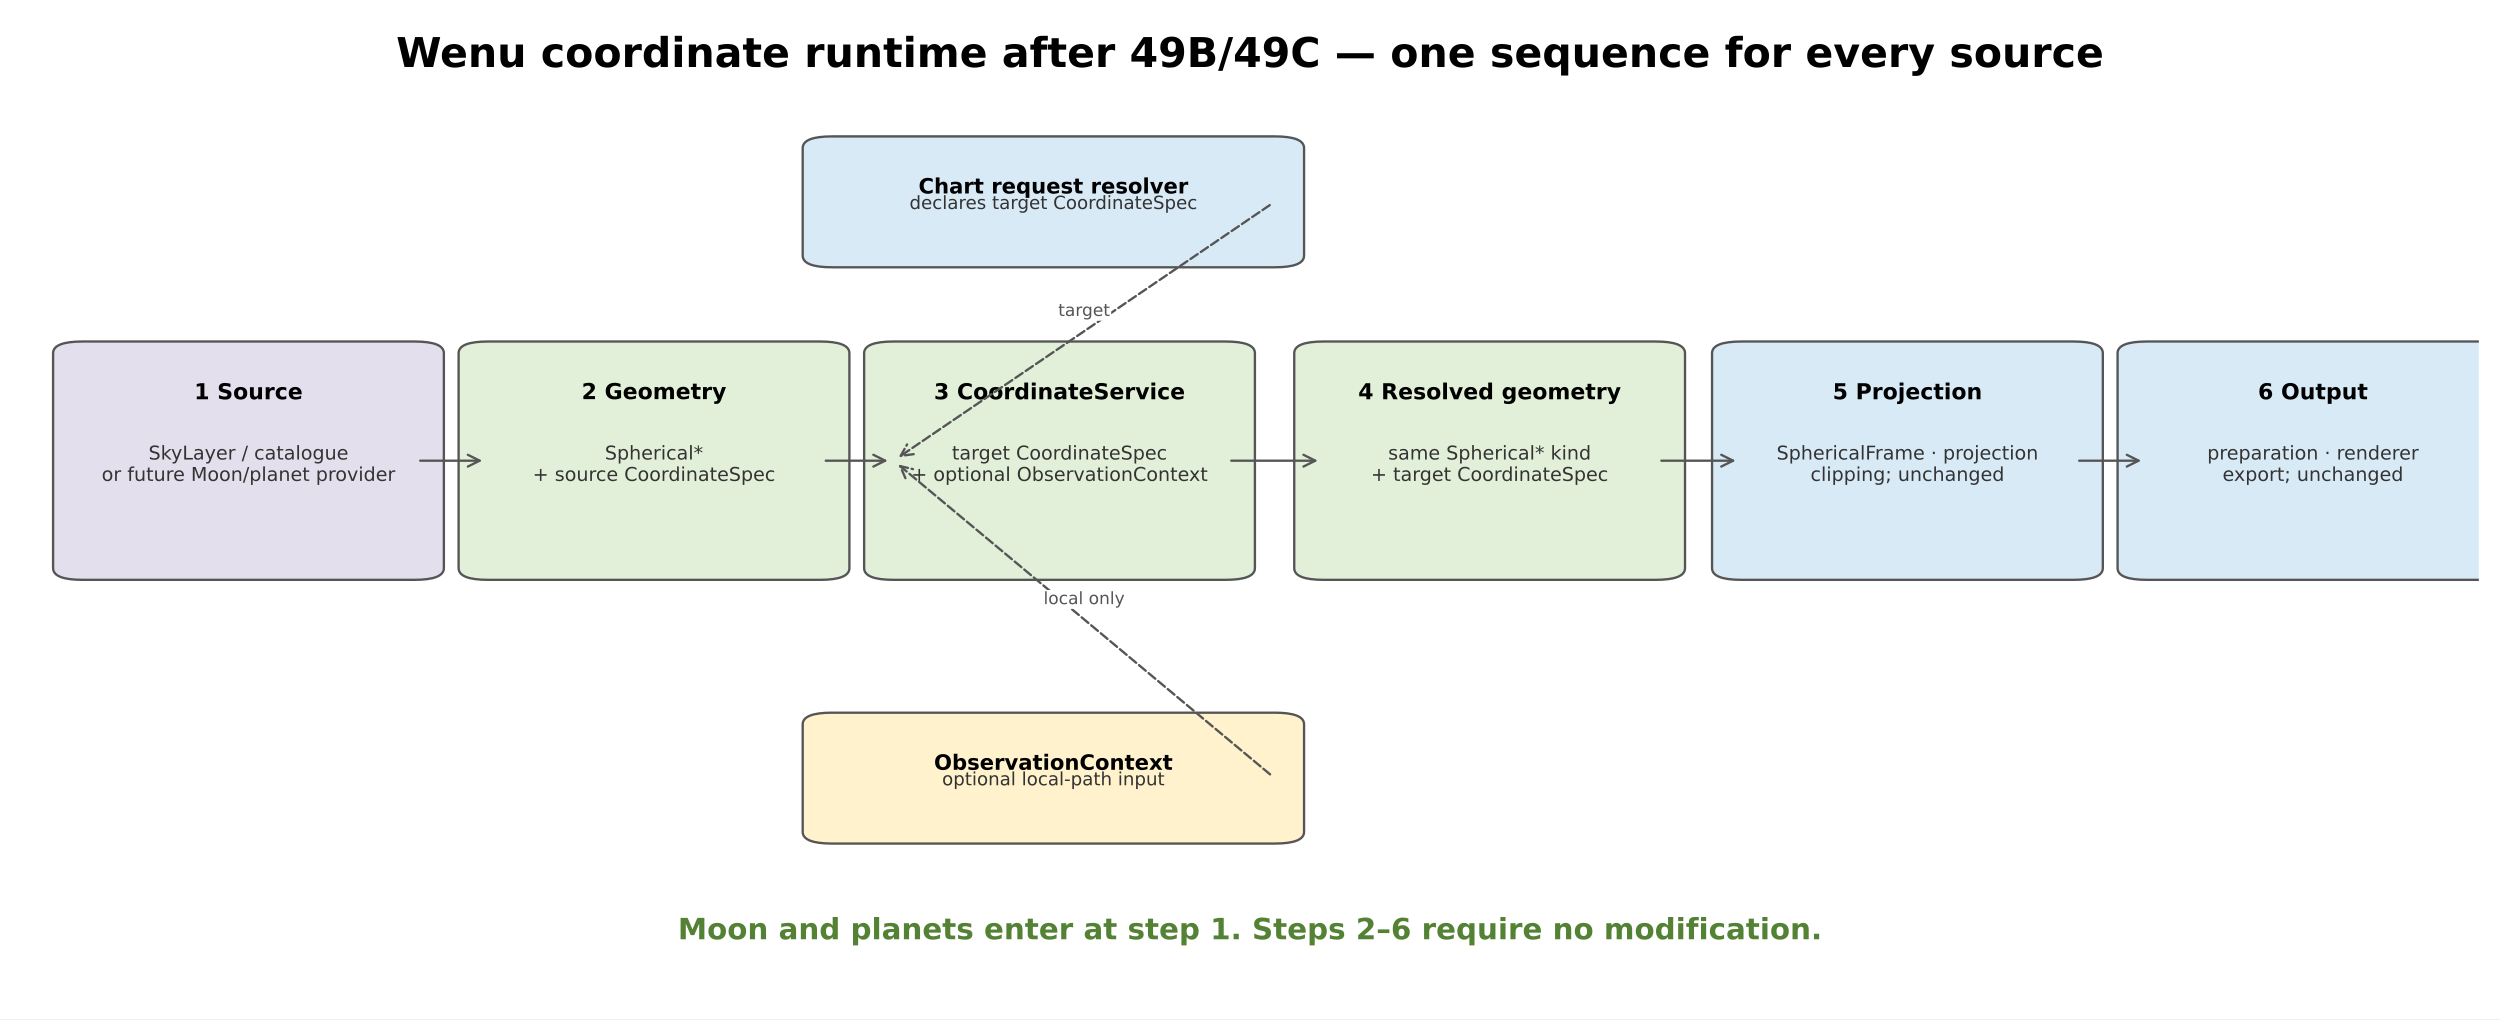
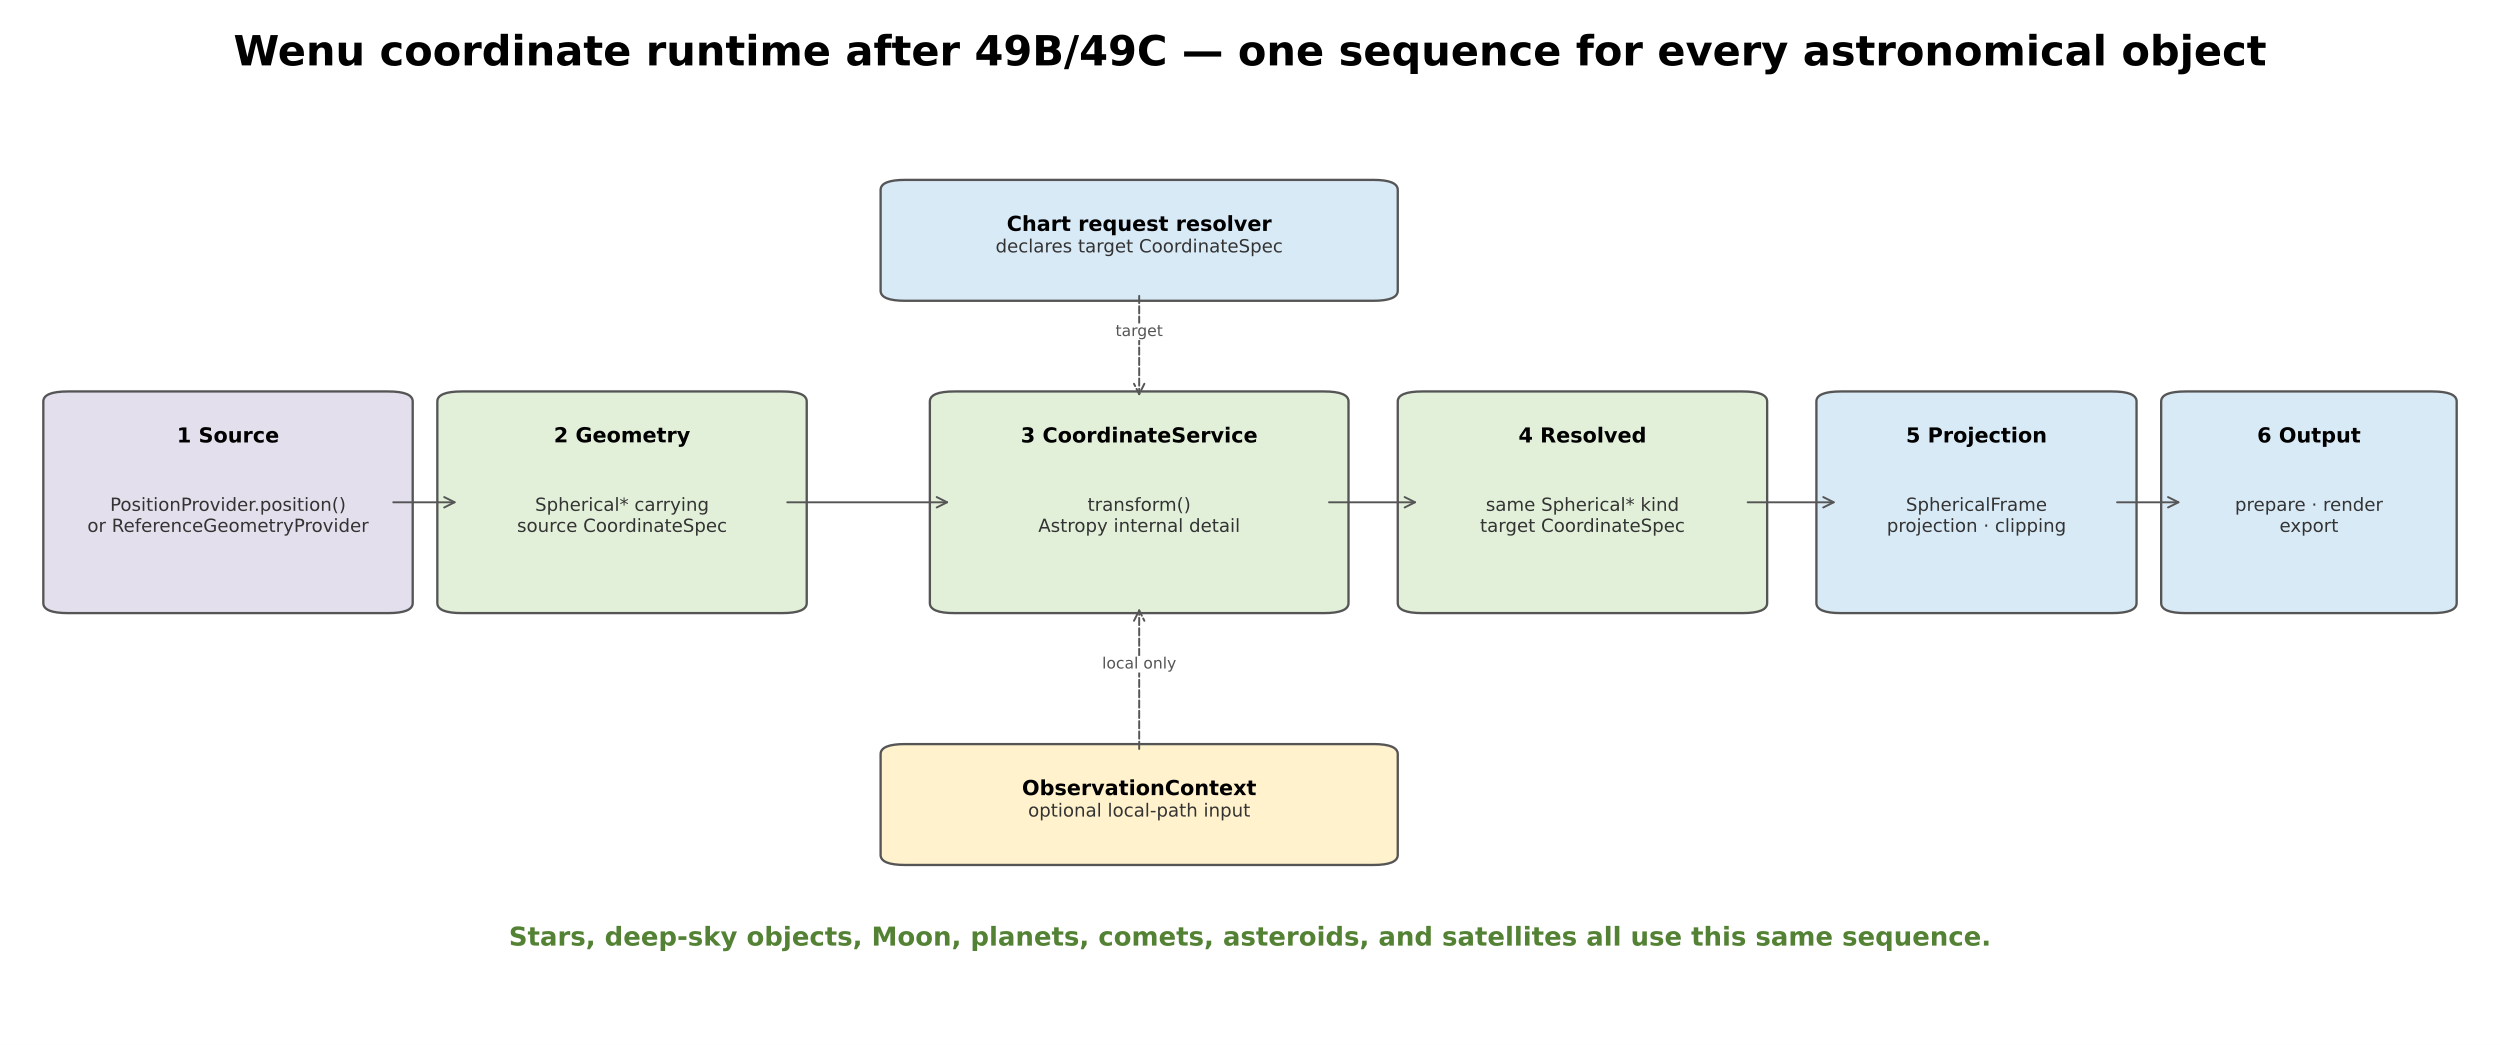
- <svg xmlns="http://www.w3.org/2000/svg" width="851.4pt" height="347.04pt" viewBox="0 0 851.4 347.04" version="1.1">
+ <svg xmlns="http://www.w3.org/2000/svg" width="963pt" height="402.48pt" viewBox="0 0 963 402.48" version="1.1">
  <defs>
    <style type="text/css">*{stroke-linejoin: round; stroke-linecap: butt}</style>
  </defs>
  <g id="figure_1">
    <g id="patch_1">
-       <path d="M 0 347.04  L 851.4 347.04  L 851.4 -0  L 0 -0  z " style="fill: #ffffff" />
+       <path d="M 0 402.48  L 963 402.48  L 963 -0  L 0 -0  z " style="fill: #ffffff" />
    </g>
    <g id="axes_1">
      <g id="patch_2">
-         <path d="M 28.125 197.47  L 141.12 197.47  Q 151.164 197.47 151.164 193.478  L 151.164 120.298  Q 151.164 116.306 141.12 116.306  L 28.125 116.306  Q 18.081 116.306 18.081 120.298  L 18.081 193.478  Q 18.081 197.47 28.125 197.47  z " clip-path="url(#p1ac96042ca)" style="fill: #e4dfec; stroke: #555555; stroke-width: 0.8; stroke-linejoin: miter" />
+         <path d="M 26.172 236.167  L 149.49 236.167  Q 158.976 236.167 158.976 232.286  L 158.976 154.67  Q 158.976 150.79 149.49 150.79  L 26.172 150.79  Q 16.686 150.79 16.686 154.67  L 16.686 232.286  Q 16.686 236.167 26.172 236.167  z " clip-path="url(#pca6c18113f)" style="fill: #e4dfec; stroke: #555555; stroke-width: 0.9; stroke-linejoin: miter" />
      </g>
      <g id="patch_3">
-         <path d="M 166.23 197.47  L 279.225 197.47  Q 289.269 197.47 289.269 193.478  L 289.269 120.298  Q 289.269 116.306 279.225 116.306  L 166.23 116.306  Q 156.186 116.306 156.186 120.298  L 156.186 193.478  Q 156.186 197.47 166.23 197.47  z " clip-path="url(#p1ac96042ca)" style="fill: #e2f0d9; stroke: #555555; stroke-width: 0.8; stroke-linejoin: miter" />
+         <path d="M 177.948 236.167  L 301.266 236.167  Q 310.752 236.167 310.752 232.286  L 310.752 154.67  Q 310.752 150.79 301.266 150.79  L 177.948 150.79  Q 168.462 150.79 168.462 154.67  L 168.462 232.286  Q 168.462 236.167 177.948 236.167  z " clip-path="url(#pca6c18113f)" style="fill: #e2f0d9; stroke: #555555; stroke-width: 0.9; stroke-linejoin: miter" />
      </g>
      <g id="patch_4">
-         <path d="M 304.335 197.47  L 417.33 197.47  Q 427.374 197.47 427.374 193.478  L 427.374 120.298  Q 427.374 116.306 417.33 116.306  L 304.335 116.306  Q 294.291 116.306 294.291 120.298  L 294.291 193.478  Q 294.291 197.47 304.335 197.47  z " clip-path="url(#p1ac96042ca)" style="fill: #e2f0d9; stroke: #555555; stroke-width: 0.8; stroke-linejoin: miter" />
+         <path d="M 367.668 236.167  L 509.958 236.167  Q 519.444 236.167 519.444 232.286  L 519.444 154.67  Q 519.444 150.79 509.958 150.79  L 367.668 150.79  Q 358.182 150.79 358.182 154.67  L 358.182 232.286  Q 358.182 236.167 367.668 236.167  z " clip-path="url(#pca6c18113f)" style="fill: #e2f0d9; stroke: #555555; stroke-width: 0.9; stroke-linejoin: miter" />
      </g>
      <g id="patch_5">
-         <path d="M 450.81 197.47  L 563.805 197.47  Q 573.849 197.47 573.849 193.478  L 573.849 120.298  Q 573.849 116.306 563.805 116.306  L 450.81 116.306  Q 440.766 116.306 440.766 120.298  L 440.766 193.478  Q 440.766 197.47 450.81 197.47  z " clip-path="url(#p1ac96042ca)" style="fill: #e2f0d9; stroke: #555555; stroke-width: 0.8; stroke-linejoin: miter" />
+         <path d="M 547.902 236.167  L 671.22 236.167  Q 680.706 236.167 680.706 232.286  L 680.706 154.67  Q 680.706 150.79 671.22 150.79  L 547.902 150.79  Q 538.416 150.79 538.416 154.67  L 538.416 232.286  Q 538.416 236.167 547.902 236.167  z " clip-path="url(#pca6c18113f)" style="fill: #e2f0d9; stroke: #555555; stroke-width: 0.9; stroke-linejoin: miter" />
      </g>
      <g id="patch_6">
-         <path d="M 593.1 197.47  L 706.095 197.47  Q 716.139 197.47 716.139 193.478  L 716.139 120.298  Q 716.139 116.306 706.095 116.306  L 593.1 116.306  Q 583.056 116.306 583.056 120.298  L 583.056 193.478  Q 583.056 197.47 593.1 197.47  z " clip-path="url(#p1ac96042ca)" style="fill: #d9eaf7; stroke: #555555; stroke-width: 0.8; stroke-linejoin: miter" />
+         <path d="M 709.164 236.167  L 813.51 236.167  Q 822.996 236.167 822.996 232.286  L 822.996 154.67  Q 822.996 150.79 813.51 150.79  L 709.164 150.79  Q 699.678 150.79 699.678 154.67  L 699.678 232.286  Q 699.678 236.167 709.164 236.167  z " clip-path="url(#pca6c18113f)" style="fill: #d9eaf7; stroke: #555555; stroke-width: 0.9; stroke-linejoin: miter" />
      </g>
      <g id="patch_7">
-         <path d="M 731.205 197.47  L 844.2 197.47  Q 854.244 197.47 854.244 193.478  L 854.244 120.298  Q 854.244 116.306 844.2 116.306  L 731.205 116.306  Q 721.161 116.306 721.161 120.298  L 721.161 193.478  Q 721.161 197.47 731.205 197.47  z " clip-path="url(#p1ac96042ca)" style="fill: #d9eaf7; stroke: #555555; stroke-width: 0.8; stroke-linejoin: miter" />
+         <path d="M 841.968 236.167  L 936.828 236.167  Q 946.314 236.167 946.314 232.286  L 946.314 154.67  Q 946.314 150.79 936.828 150.79  L 841.968 150.79  Q 832.482 150.79 832.482 154.67  L 832.482 232.286  Q 832.482 236.167 841.968 236.167  z " clip-path="url(#pca6c18113f)" style="fill: #d9eaf7; stroke: #555555; stroke-width: 0.9; stroke-linejoin: miter" />
      </g>
      <g id="patch_8">
-         <path d="M 283.41 91.025  L 434.07 91.025  Q 444.114 91.025 444.114 87.034  L 444.114 50.443  Q 444.114 46.452 434.07 46.452  L 283.41 46.452  Q 273.366 46.452 273.366 50.443  L 273.366 87.034  Q 273.366 91.025 283.41 91.025  z " clip-path="url(#p1ac96042ca)" style="fill: #d9eaf7; stroke: #555555; stroke-width: 0.8; stroke-linejoin: miter" />
+         <path d="M 348.696 115.862  L 528.93 115.862  Q 538.416 115.862 538.416 111.982  L 538.416 73.174  Q 538.416 69.293 528.93 69.293  L 348.696 69.293  Q 339.21 69.293 339.21 73.174  L 339.21 111.982  Q 339.21 115.862 348.696 115.862  z " clip-path="url(#pca6c18113f)" style="fill: #d9eaf7; stroke: #555555; stroke-width: 0.9; stroke-linejoin: miter" />
      </g>
      <g id="patch_9">
-         <path d="M 283.41 287.283  L 434.07 287.283  Q 444.114 287.283 444.114 283.291  L 444.114 246.701  Q 444.114 242.709 434.07 242.709  L 283.41 242.709  Q 273.366 242.709 273.366 246.701  L 273.366 283.291  Q 273.366 287.283 283.41 287.283  z " clip-path="url(#p1ac96042ca)" style="fill: #fff2cc; stroke: #555555; stroke-width: 0.8; stroke-linejoin: miter" />
+         <path d="M 348.696 333.187  L 528.93 333.187  Q 538.416 333.187 538.416 329.306  L 538.416 290.498  Q 538.416 286.618 528.93 286.618  L 348.696 286.618  Q 339.21 286.618 339.21 290.498  L 339.21 329.306  Q 339.21 333.187 348.696 333.187  z " clip-path="url(#pca6c18113f)" style="fill: #fff2cc; stroke: #555555; stroke-width: 0.9; stroke-linejoin: miter" />
      </g>
      <g id="text_1">
-         <text style="font-weight: 700; font-size: 14px; font-family: 'DejaVu Sans', 'Bitstream Vera Sans', 'Computer Modern Sans Serif', 'Lucida Grande', 'Verdana', 'Geneva', 'Lucid', 'Arial', 'Helvetica', 'Avant Garde', sans-serif; text-anchor: middle" x="425.7" y="22.827" transform="rotate(-0 425.7 22.82741)">Wenu coordinate runtime after 49B/49C — one sequence for every source</text>
+         <text style="font-weight: 700; font-size: 16px; font-family: 'DejaVu Sans', 'Bitstream Vera Sans', 'Computer Modern Sans Serif', 'Lucida Grande', 'Verdana', 'Geneva', 'Lucid', 'Arial', 'Helvetica', 'Avant Garde', sans-serif; text-anchor: middle" x="481.5" y="25.179" transform="rotate(-0 481.5 25.1787)">Wenu coordinate runtime after 49B/49C — one sequence for every astronomical object</text>
      </g>
      <g id="text_2">
-         <text style="font-weight: 700; font-size: 7.5px; font-family: 'DejaVu Sans', 'Bitstream Vera Sans', 'Computer Modern Sans Serif', 'Lucida Grande', 'Verdana', 'Geneva', 'Lucid', 'Arial', 'Helvetica', 'Avant Garde', sans-serif; text-anchor: middle" x="84.623" y="135.976" transform="rotate(-0 84.6225 135.9756)">1  Source</text>
+         <text style="font-weight: 700; font-size: 8px; font-family: 'DejaVu Sans', 'Bitstream Vera Sans', 'Computer Modern Sans Serif', 'Lucida Grande', 'Verdana', 'Geneva', 'Lucid', 'Arial', 'Helvetica', 'Avant Garde', sans-serif; text-anchor: middle" x="87.831" y="170.451" transform="rotate(-0 87.831 170.4512)">1  Source</text>
      </g>
      <g id="text_3">
-         <text style="font-size: 6.5px; font-family: 'DejaVu Sans', 'Bitstream Vera Sans', 'Computer Modern Sans Serif', 'Lucida Grande', 'Verdana', 'Geneva', 'Lucid', 'Arial', 'Helvetica', 'Avant Garde', sans-serif; fill: #333333" transform="translate(50.59043 156.5059)">SkyLayer / catalogue</text>
-         <text style="font-size: 6.5px; font-family: 'DejaVu Sans', 'Bitstream Vera Sans', 'Computer Modern Sans Serif', 'Lucida Grande', 'Verdana', 'Geneva', 'Lucid', 'Arial', 'Helvetica', 'Avant Garde', sans-serif; fill: #333333" transform="translate(34.63141 163.7845)">or future Moon/planet provider</text>
+         <text style="font-size: 7px; font-family: 'DejaVu Sans', 'Bitstream Vera Sans', 'Computer Modern Sans Serif', 'Lucida Grande', 'Verdana', 'Geneva', 'Lucid', 'Arial', 'Helvetica', 'Avant Garde', sans-serif; fill: #333333" transform="translate(42.40975 196.7909)">PositionProvider.position()</text>
+         <text style="font-size: 7px; font-family: 'DejaVu Sans', 'Bitstream Vera Sans', 'Computer Modern Sans Serif', 'Lucida Grande', 'Verdana', 'Geneva', 'Lucid', 'Arial', 'Helvetica', 'Avant Garde', sans-serif; fill: #333333" transform="translate(33.65319 204.8953)">or ReferenceGeometryProvider</text>
      </g>
      <g id="text_4">
-         <text style="font-weight: 700; font-size: 7.5px; font-family: 'DejaVu Sans', 'Bitstream Vera Sans', 'Computer Modern Sans Serif', 'Lucida Grande', 'Verdana', 'Geneva', 'Lucid', 'Arial', 'Helvetica', 'Avant Garde', sans-serif; text-anchor: middle" x="222.727" y="135.917" transform="rotate(-0 222.7275 135.917)">2  Geometry</text>
+         <text style="font-weight: 700; font-size: 8px; font-family: 'DejaVu Sans', 'Bitstream Vera Sans', 'Computer Modern Sans Serif', 'Lucida Grande', 'Verdana', 'Geneva', 'Lucid', 'Arial', 'Helvetica', 'Avant Garde', sans-serif; text-anchor: middle" x="239.607" y="170.389" transform="rotate(-0 239.607 170.3887)">2  Geometry</text>
      </g>
      <g id="text_5">
-         <text style="font-size: 6.5px; font-family: 'DejaVu Sans', 'Bitstream Vera Sans', 'Computer Modern Sans Serif', 'Lucida Grande', 'Verdana', 'Geneva', 'Lucid', 'Arial', 'Helvetica', 'Avant Garde', sans-serif; fill: #333333" transform="translate(205.9961 156.5059)">Spherical*</text>
-         <text style="font-size: 6.5px; font-family: 'DejaVu Sans', 'Bitstream Vera Sans', 'Computer Modern Sans Serif', 'Lucida Grande', 'Verdana', 'Geneva', 'Lucid', 'Arial', 'Helvetica', 'Avant Garde', sans-serif; fill: #333333" transform="translate(181.417 163.7845)">+ source CoordinateSpec</text>
+         <text style="font-size: 7px; font-family: 'DejaVu Sans', 'Bitstream Vera Sans', 'Computer Modern Sans Serif', 'Lucida Grande', 'Verdana', 'Geneva', 'Lucid', 'Arial', 'Helvetica', 'Avant Garde', sans-serif; fill: #333333" transform="translate(206.1065 196.7909)">Spherical* carrying</text>
+         <text style="font-size: 7px; font-family: 'DejaVu Sans', 'Bitstream Vera Sans', 'Computer Modern Sans Serif', 'Lucida Grande', 'Verdana', 'Geneva', 'Lucid', 'Arial', 'Helvetica', 'Avant Garde', sans-serif; fill: #333333" transform="translate(199.164 204.8953)">source CoordinateSpec</text>
      </g>
      <g id="text_6">
-         <text style="font-weight: 700; font-size: 7.5px; font-family: 'DejaVu Sans', 'Bitstream Vera Sans', 'Computer Modern Sans Serif', 'Lucida Grande', 'Verdana', 'Geneva', 'Lucid', 'Arial', 'Helvetica', 'Avant Garde', sans-serif; text-anchor: middle" x="360.832" y="135.976" transform="rotate(-0 360.8325 135.9756)">3  CoordinateService</text>
+         <text style="font-weight: 700; font-size: 8px; font-family: 'DejaVu Sans', 'Bitstream Vera Sans', 'Computer Modern Sans Serif', 'Lucida Grande', 'Verdana', 'Geneva', 'Lucid', 'Arial', 'Helvetica', 'Avant Garde', sans-serif; text-anchor: middle" x="438.813" y="170.451" transform="rotate(-0 438.813 170.4512)">3  CoordinateService</text>
      </g>
      <g id="text_7">
-         <text style="font-size: 6.5px; font-family: 'DejaVu Sans', 'Bitstream Vera Sans', 'Computer Modern Sans Serif', 'Lucida Grande', 'Verdana', 'Geneva', 'Lucid', 'Arial', 'Helvetica', 'Avant Garde', sans-serif; fill: #333333" transform="translate(324.1872 156.5059)">target CoordinateSpec</text>
-         <text style="font-size: 6.5px; font-family: 'DejaVu Sans', 'Bitstream Vera Sans', 'Computer Modern Sans Serif', 'Lucida Grande', 'Verdana', 'Geneva', 'Lucid', 'Arial', 'Helvetica', 'Avant Garde', sans-serif; fill: #333333" transform="translate(310.3483 163.7845)">+ optional ObservationContext</text>
+         <text style="font-size: 7px; font-family: 'DejaVu Sans', 'Bitstream Vera Sans', 'Computer Modern Sans Serif', 'Lucida Grande', 'Verdana', 'Geneva', 'Lucid', 'Arial', 'Helvetica', 'Avant Garde', sans-serif; fill: #333333" transform="translate(418.9242 196.7909)">transform()</text>
+         <text style="font-size: 7px; font-family: 'DejaVu Sans', 'Bitstream Vera Sans', 'Computer Modern Sans Serif', 'Lucida Grande', 'Verdana', 'Geneva', 'Lucid', 'Arial', 'Helvetica', 'Avant Garde', sans-serif; fill: #333333" transform="translate(399.9373 204.8953)">Astropy internal detail</text>
      </g>
      <g id="text_8">
-         <text style="font-weight: 700; font-size: 7.5px; font-family: 'DejaVu Sans', 'Bitstream Vera Sans', 'Computer Modern Sans Serif', 'Lucida Grande', 'Verdana', 'Geneva', 'Lucid', 'Arial', 'Helvetica', 'Avant Garde', sans-serif; text-anchor: middle" x="507.308" y="135.976" transform="rotate(-0 507.3075 135.9756)">4  Resolved geometry</text>
+         <text style="font-weight: 700; font-size: 8px; font-family: 'DejaVu Sans', 'Bitstream Vera Sans', 'Computer Modern Sans Serif', 'Lucida Grande', 'Verdana', 'Geneva', 'Lucid', 'Arial', 'Helvetica', 'Avant Garde', sans-serif; text-anchor: middle" x="609.561" y="170.451" transform="rotate(-0 609.561 170.4512)">4  Resolved</text>
      </g>
      <g id="text_9">
-         <text style="font-size: 6.5px; font-family: 'DejaVu Sans', 'Bitstream Vera Sans', 'Computer Modern Sans Serif', 'Lucida Grande', 'Verdana', 'Geneva', 'Lucid', 'Arial', 'Helvetica', 'Avant Garde', sans-serif; fill: #333333" transform="translate(472.7524 156.5059)">same Spherical* kind</text>
-         <text style="font-size: 6.5px; font-family: 'DejaVu Sans', 'Bitstream Vera Sans', 'Computer Modern Sans Serif', 'Lucida Grande', 'Verdana', 'Geneva', 'Lucid', 'Arial', 'Helvetica', 'Avant Garde', sans-serif; fill: #333333" transform="translate(466.9059 163.7845)">+ target CoordinateSpec</text>
+         <text style="font-size: 7px; font-family: 'DejaVu Sans', 'Bitstream Vera Sans', 'Computer Modern Sans Serif', 'Lucida Grande', 'Verdana', 'Geneva', 'Lucid', 'Arial', 'Helvetica', 'Avant Garde', sans-serif; fill: #333333" transform="translate(572.3478 196.7909)">same Spherical* kind</text>
+         <text style="font-size: 7px; font-family: 'DejaVu Sans', 'Bitstream Vera Sans', 'Computer Modern Sans Serif', 'Lucida Grande', 'Verdana', 'Geneva', 'Lucid', 'Arial', 'Helvetica', 'Avant Garde', sans-serif; fill: #333333" transform="translate(570.0969 204.8953)">target CoordinateSpec</text>
      </g>
      <g id="text_10">
-         <text style="font-weight: 700; font-size: 7.5px; font-family: 'DejaVu Sans', 'Bitstream Vera Sans', 'Computer Modern Sans Serif', 'Lucida Grande', 'Verdana', 'Geneva', 'Lucid', 'Arial', 'Helvetica', 'Avant Garde', sans-serif; text-anchor: middle" x="649.597" y="135.976" transform="rotate(-0 649.5975 135.9756)">5  Projection</text>
+         <text style="font-weight: 700; font-size: 8px; font-family: 'DejaVu Sans', 'Bitstream Vera Sans', 'Computer Modern Sans Serif', 'Lucida Grande', 'Verdana', 'Geneva', 'Lucid', 'Arial', 'Helvetica', 'Avant Garde', sans-serif; text-anchor: middle" x="761.337" y="170.451" transform="rotate(-0 761.337 170.4512)">5  Projection</text>
      </g>
      <g id="text_11">
-         <text style="font-size: 6.5px; font-family: 'DejaVu Sans', 'Bitstream Vera Sans', 'Computer Modern Sans Serif', 'Lucida Grande', 'Verdana', 'Geneva', 'Lucid', 'Arial', 'Helvetica', 'Avant Garde', sans-serif; fill: #333333" transform="translate(605.0359 156.5059)">SphericalFrame · projection</text>
-         <text style="font-size: 6.5px; font-family: 'DejaVu Sans', 'Bitstream Vera Sans', 'Computer Modern Sans Serif', 'Lucida Grande', 'Verdana', 'Geneva', 'Lucid', 'Arial', 'Helvetica', 'Avant Garde', sans-serif; fill: #333333" transform="translate(616.5811 163.7845)">clipping; unchanged</text>
+         <text style="font-size: 7px; font-family: 'DejaVu Sans', 'Bitstream Vera Sans', 'Computer Modern Sans Serif', 'Lucida Grande', 'Verdana', 'Geneva', 'Lucid', 'Arial', 'Helvetica', 'Avant Garde', sans-serif; fill: #333333" transform="translate(734.1628 196.7909)">SphericalFrame</text>
+         <text style="font-size: 7px; font-family: 'DejaVu Sans', 'Bitstream Vera Sans', 'Computer Modern Sans Serif', 'Lucida Grande', 'Verdana', 'Geneva', 'Lucid', 'Arial', 'Helvetica', 'Avant Garde', sans-serif; fill: #333333" transform="translate(726.7964 204.8953)">projection · clipping</text>
      </g>
      <g id="text_12">
-         <text style="font-weight: 700; font-size: 7.5px; font-family: 'DejaVu Sans', 'Bitstream Vera Sans', 'Computer Modern Sans Serif', 'Lucida Grande', 'Verdana', 'Geneva', 'Lucid', 'Arial', 'Helvetica', 'Avant Garde', sans-serif; text-anchor: middle" x="787.702" y="135.976" transform="rotate(-0 787.7025 135.9756)">6  Output</text>
+         <text style="font-weight: 700; font-size: 8px; font-family: 'DejaVu Sans', 'Bitstream Vera Sans', 'Computer Modern Sans Serif', 'Lucida Grande', 'Verdana', 'Geneva', 'Lucid', 'Arial', 'Helvetica', 'Avant Garde', sans-serif; text-anchor: middle" x="889.398" y="170.451" transform="rotate(-0 889.398 170.4512)">6  Output</text>
      </g>
      <g id="text_13">
-         <text style="font-size: 6.5px; font-family: 'DejaVu Sans', 'Bitstream Vera Sans', 'Computer Modern Sans Serif', 'Lucida Grande', 'Verdana', 'Geneva', 'Lucid', 'Arial', 'Helvetica', 'Avant Garde', sans-serif; fill: #333333" transform="translate(751.6859 156.5059)">preparation · renderer</text>
-         <text style="font-size: 6.5px; font-family: 'DejaVu Sans', 'Bitstream Vera Sans', 'Computer Modern Sans Serif', 'Lucida Grande', 'Verdana', 'Geneva', 'Lucid', 'Arial', 'Helvetica', 'Avant Garde', sans-serif; fill: #333333" transform="translate(756.9027 163.7845)">export; unchanged</text>
+         <text style="font-size: 7px; font-family: 'DejaVu Sans', 'Bitstream Vera Sans', 'Computer Modern Sans Serif', 'Lucida Grande', 'Verdana', 'Geneva', 'Lucid', 'Arial', 'Helvetica', 'Avant Garde', sans-serif; fill: #333333" transform="translate(860.8987 196.7909)">prepare · render</text>
+         <text style="font-size: 7px; font-family: 'DejaVu Sans', 'Bitstream Vera Sans', 'Computer Modern Sans Serif', 'Lucida Grande', 'Verdana', 'Geneva', 'Lucid', 'Arial', 'Helvetica', 'Avant Garde', sans-serif; fill: #333333" transform="translate(878.0596 204.8953)">export</text>
      </g>
      <g id="patch_10">
-         <path d="M 143.122 156.888  Q 153.676 156.888 163.336 156.888  " style="fill: none; stroke: #555555; stroke-width: 0.8; stroke-linecap: round" />
-         <path d="M 159.336 154.888  L 163.336 156.888  L 159.336 158.888  " style="fill: none; stroke: #555555; stroke-width: 0.8; stroke-linecap: round" />
+         <path d="M 151.487 193.478  Q 163.718 193.478 175.11 193.478  " style="fill: none; stroke: #555555; stroke-width: 0.75; stroke-linecap: round" />
+         <path d="M 171.11 191.478  L 175.11 193.478  L 171.11 195.478  " style="fill: none; stroke: #555555; stroke-width: 0.75; stroke-linecap: round" />
      </g>
      <g id="patch_11">
-         <path d="M 281.227 156.888  Q 291.781 156.888 301.441 156.888  " style="fill: none; stroke: #555555; stroke-width: 0.8; stroke-linecap: round" />
-         <path d="M 297.441 154.888  L 301.441 156.888  L 297.441 158.888  " style="fill: none; stroke: #555555; stroke-width: 0.8; stroke-linecap: round" />
+         <path d="M 303.264 193.478  Q 334.466 193.478 364.829 193.478  " style="fill: none; stroke: #555555; stroke-width: 0.75; stroke-linecap: round" />
+         <path d="M 360.829 191.478  L 364.829 193.478  L 360.829 195.478  " style="fill: none; stroke: #555555; stroke-width: 0.75; stroke-linecap: round" />
      </g>
      <g id="patch_12">
-         <path d="M 419.329 156.888  Q 434.068 156.888 447.913 156.888  " style="fill: none; stroke: #555555; stroke-width: 0.8; stroke-linecap: round" />
-         <path d="M 443.913 154.888  L 447.913 156.888  L 443.913 158.888  " style="fill: none; stroke: #555555; stroke-width: 0.8; stroke-linecap: round" />
+         <path d="M 511.954 193.478  Q 528.93 193.478 545.067 193.478  " style="fill: none; stroke: #555555; stroke-width: 0.75; stroke-linecap: round" />
+         <path d="M 541.067 191.478  L 545.067 193.478  L 541.067 195.478  " style="fill: none; stroke: #555555; stroke-width: 0.75; stroke-linecap: round" />
      </g>
      <g id="patch_13">
-         <path d="M 565.804 156.888  Q 578.451 156.888 590.203 156.888  " style="fill: none; stroke: #555555; stroke-width: 0.8; stroke-linecap: round" />
-         <path d="M 586.203 154.888  L 590.203 156.888  L 586.203 158.888  " style="fill: none; stroke: #555555; stroke-width: 0.8; stroke-linecap: round" />
+         <path d="M 673.216 193.478  Q 690.192 193.478 706.329 193.478  " style="fill: none; stroke: #555555; stroke-width: 0.75; stroke-linecap: round" />
+         <path d="M 702.329 191.478  L 706.329 193.478  L 702.329 195.478  " style="fill: none; stroke: #555555; stroke-width: 0.75; stroke-linecap: round" />
      </g>
      <g id="patch_14">
-         <path d="M 708.097 156.888  Q 718.651 156.888 728.311 156.888  " style="fill: none; stroke: #555555; stroke-width: 0.8; stroke-linecap: round" />
-         <path d="M 724.311 154.888  L 728.311 156.888  L 724.311 158.888  " style="fill: none; stroke: #555555; stroke-width: 0.8; stroke-linecap: round" />
+         <path d="M 815.507 193.478  Q 827.738 193.478 839.13 193.478  " style="fill: none; stroke: #555555; stroke-width: 0.75; stroke-linecap: round" />
+         <path d="M 835.13 191.478  L 839.13 193.478  L 835.13 195.478  " style="fill: none; stroke: #555555; stroke-width: 0.75; stroke-linecap: round" />
      </g>
      <g id="text_14">
-         <text style="font-weight: 700; font-size: 7.2px; font-family: 'DejaVu Sans', 'Bitstream Vera Sans', 'Computer Modern Sans Serif', 'Lucida Grande', 'Verdana', 'Geneva', 'Lucid', 'Arial', 'Helvetica', 'Avant Garde', sans-serif; text-anchor: middle" x="358.74" y="65.893" transform="rotate(-0 358.74 65.89328)">Chart request resolver</text>
+         <text style="font-weight: 700; font-size: 8px; font-family: 'DejaVu Sans', 'Bitstream Vera Sans', 'Computer Modern Sans Serif', 'Lucida Grande', 'Verdana', 'Geneva', 'Lucid', 'Arial', 'Helvetica', 'Avant Garde', sans-serif; text-anchor: middle" x="438.813" y="88.954" transform="rotate(-0 438.813 88.95435)">Chart request resolver</text>
      </g>
      <g id="text_15">
-         <text style="font-size: 6.2px; font-family: 'DejaVu Sans', 'Bitstream Vera Sans', 'Computer Modern Sans Serif', 'Lucida Grande', 'Verdana', 'Geneva', 'Lucid', 'Arial', 'Helvetica', 'Avant Garde', sans-serif; text-anchor: middle; fill: #333333" x="358.74" y="71.181" transform="rotate(-0 358.74 71.18102)">declares target CoordinateSpec</text>
+         <text style="font-size: 7px; font-family: 'DejaVu Sans', 'Bitstream Vera Sans', 'Computer Modern Sans Serif', 'Lucida Grande', 'Verdana', 'Geneva', 'Lucid', 'Arial', 'Helvetica', 'Avant Garde', sans-serif; text-anchor: middle; fill: #333333" x="438.813" y="97.226" transform="rotate(-0 438.813 97.22572)">declares target CoordinateSpec</text>
      </g>
      <g id="text_16">
-         <text style="font-weight: 700; font-size: 7.2px; font-family: 'DejaVu Sans', 'Bitstream Vera Sans', 'Computer Modern Sans Serif', 'Lucida Grande', 'Verdana', 'Geneva', 'Lucid', 'Arial', 'Helvetica', 'Avant Garde', sans-serif; text-anchor: middle" x="358.74" y="262.151" transform="rotate(-0 358.74 262.1509)">ObservationContext</text>
+         <text style="font-weight: 700; font-size: 8px; font-family: 'DejaVu Sans', 'Bitstream Vera Sans', 'Computer Modern Sans Serif', 'Lucida Grande', 'Verdana', 'Geneva', 'Lucid', 'Arial', 'Helvetica', 'Avant Garde', sans-serif; text-anchor: middle" x="438.813" y="306.279" transform="rotate(-0 438.813 306.2792)">ObservationContext</text>
      </g>
      <g id="text_17">
-         <text style="font-size: 6.2px; font-family: 'DejaVu Sans', 'Bitstream Vera Sans', 'Computer Modern Sans Serif', 'Lucida Grande', 'Verdana', 'Geneva', 'Lucid', 'Arial', 'Helvetica', 'Avant Garde', sans-serif; text-anchor: middle; fill: #333333" x="358.74" y="267.439" transform="rotate(-0 358.74 267.4386)">optional local-path input</text>
+         <text style="font-size: 7px; font-family: 'DejaVu Sans', 'Bitstream Vera Sans', 'Computer Modern Sans Serif', 'Lucida Grande', 'Verdana', 'Geneva', 'Lucid', 'Arial', 'Helvetica', 'Avant Garde', sans-serif; text-anchor: middle; fill: #333333" x="438.813" y="314.551" transform="rotate(-0 438.813 314.5505)">optional local-path input</text>
      </g>
      <g id="patch_15">
-         <path d="M 432.419 69.86  Q 369.204 112.812 306.728 155.262  " style="fill: none; stroke-dasharray: 2.96,1.28; stroke-dashoffset: 0; stroke: #555555; stroke-width: 0.8; stroke-linecap: round" />
-         <path d="M 311.161 154.668  L 306.728 155.262  L 308.913 151.36  " style="fill: none; stroke-dasharray: 2.96,1.28; stroke-dashoffset: 0; stroke: #555555; stroke-width: 0.8; stroke-linecap: round" />
+         <path d="M 438.813 113.98  Q 438.813 133.324 438.813 151.83  " style="fill: none; stroke-dasharray: 2.775,1.2; stroke-dashoffset: 0; stroke: #555555; stroke-width: 0.75; stroke-linecap: round" />
+         <path d="M 440.813 147.83  L 438.813 151.83  L 436.813 147.83  " style="fill: none; stroke-dasharray: 2.775,1.2; stroke-dashoffset: 0; stroke: #555555; stroke-width: 0.75; stroke-linecap: round" />
      </g>
      <g id="text_18">
        <g id="patch_16">
-           <path d="M 359.979 109.228  L 378.426 109.228  L 378.426 102.802  L 359.979 102.802  z " style="fill: #ffffff" />
+           <path d="M 429.391 130.993  L 448.235 130.993  L 448.235 124.586  L 429.391 124.586  z " style="fill: #ffffff" />
        </g>
-         <text style="font-size: 5.8px; font-family: 'DejaVu Sans', 'Bitstream Vera Sans', 'Computer Modern Sans Serif', 'Lucida Grande', 'Verdana', 'Geneva', 'Lucid', 'Arial', 'Helvetica', 'Avant Garde', sans-serif; text-anchor: middle; fill: #555555" x="369.202" y="107.615" transform="rotate(-0 369.2025 107.6153)">target</text>
+         <text style="font-size: 6px; font-family: 'DejaVu Sans', 'Bitstream Vera Sans', 'Computer Modern Sans Serif', 'Lucida Grande', 'Verdana', 'Geneva', 'Lucid', 'Arial', 'Helvetica', 'Avant Garde', sans-serif; text-anchor: middle; fill: #555555" x="438.813" y="129.445" transform="rotate(-0 438.813 129.4452)">target</text>
      </g>
      <g id="patch_17">
-         <path d="M 432.532 263.714  Q 369.201 210.941 306.558 158.74  " style="fill: none; stroke-dasharray: 2.96,1.28; stroke-dashoffset: 0; stroke: #555555; stroke-width: 0.8; stroke-linecap: round" />
-         <path d="M 308.35 162.837  L 306.558 158.74  L 310.911 159.764  " style="fill: none; stroke-dasharray: 2.96,1.28; stroke-dashoffset: 0; stroke: #555555; stroke-width: 0.8; stroke-linecap: round" />
+         <path d="M 438.813 288.498  Q 438.813 261.392 438.813 235.125  " style="fill: none; stroke-dasharray: 2.775,1.2; stroke-dashoffset: 0; stroke: #555555; stroke-width: 0.75; stroke-linecap: round" />
+         <path d="M 436.813 239.125  L 438.813 235.125  L 440.813 239.125  " style="fill: none; stroke-dasharray: 2.775,1.2; stroke-dashoffset: 0; stroke: #555555; stroke-width: 0.75; stroke-linecap: round" />
      </g>
      <g id="text_19">
        <g id="patch_18">
-           <path d="M 354.983 207.356  L 383.422 207.356  L 383.422 200.931  L 354.983 200.931  z " style="fill: #ffffff" />
+           <path d="M 424.223 259.059  L 453.403 259.059  L 453.403 252.653  L 424.223 252.653  z " style="fill: #ffffff" />
        </g>
-         <text style="font-size: 5.8px; font-family: 'DejaVu Sans', 'Bitstream Vera Sans', 'Computer Modern Sans Serif', 'Lucida Grande', 'Verdana', 'Geneva', 'Lucid', 'Arial', 'Helvetica', 'Avant Garde', sans-serif; text-anchor: middle; fill: #555555" x="369.202" y="205.744" transform="rotate(-0 369.2025 205.7441)">local only</text>
+         <text style="font-size: 6px; font-family: 'DejaVu Sans', 'Bitstream Vera Sans', 'Computer Modern Sans Serif', 'Lucida Grande', 'Verdana', 'Geneva', 'Lucid', 'Arial', 'Helvetica', 'Avant Garde', sans-serif; text-anchor: middle; fill: #555555" x="438.813" y="257.512" transform="rotate(-0 438.813 257.5116)">local only</text>
      </g>
      <g id="text_20">
-         <text style="font-weight: 700; font-size: 10px; font-family: 'DejaVu Sans', 'Bitstream Vera Sans', 'Computer Modern Sans Serif', 'Lucida Grande', 'Verdana', 'Geneva', 'Lucid', 'Arial', 'Helvetica', 'Avant Garde', sans-serif; text-anchor: middle; fill: #548235" x="425.7" y="319.882" transform="rotate(-0 425.7 319.8816)">Moon and planets enter at step 1. Steps 2–6 require no modification.</text>
+         <text style="font-weight: 700; font-size: 10px; font-family: 'DejaVu Sans', 'Bitstream Vera Sans', 'Computer Modern Sans Serif', 'Lucida Grande', 'Verdana', 'Geneva', 'Lucid', 'Arial', 'Helvetica', 'Avant Garde', sans-serif; text-anchor: middle; fill: #548235" x="481.5" y="364.234" transform="rotate(-0 481.5 364.2336)">Stars, deep-sky objects, Moon, planets, comets, asteroids, and satellites all use this same sequence.</text>
      </g>
    </g>
  </g>
  <defs>
-     <clipPath id="p1ac96042ca">
-       <rect x="7.2" y="7.2" width="837" height="332.64" />
+     <clipPath id="pca6c18113f">
+       <rect x="7.2" y="7.2" width="948.6" height="388.08" />
    </clipPath>
  </defs>
</svg>
